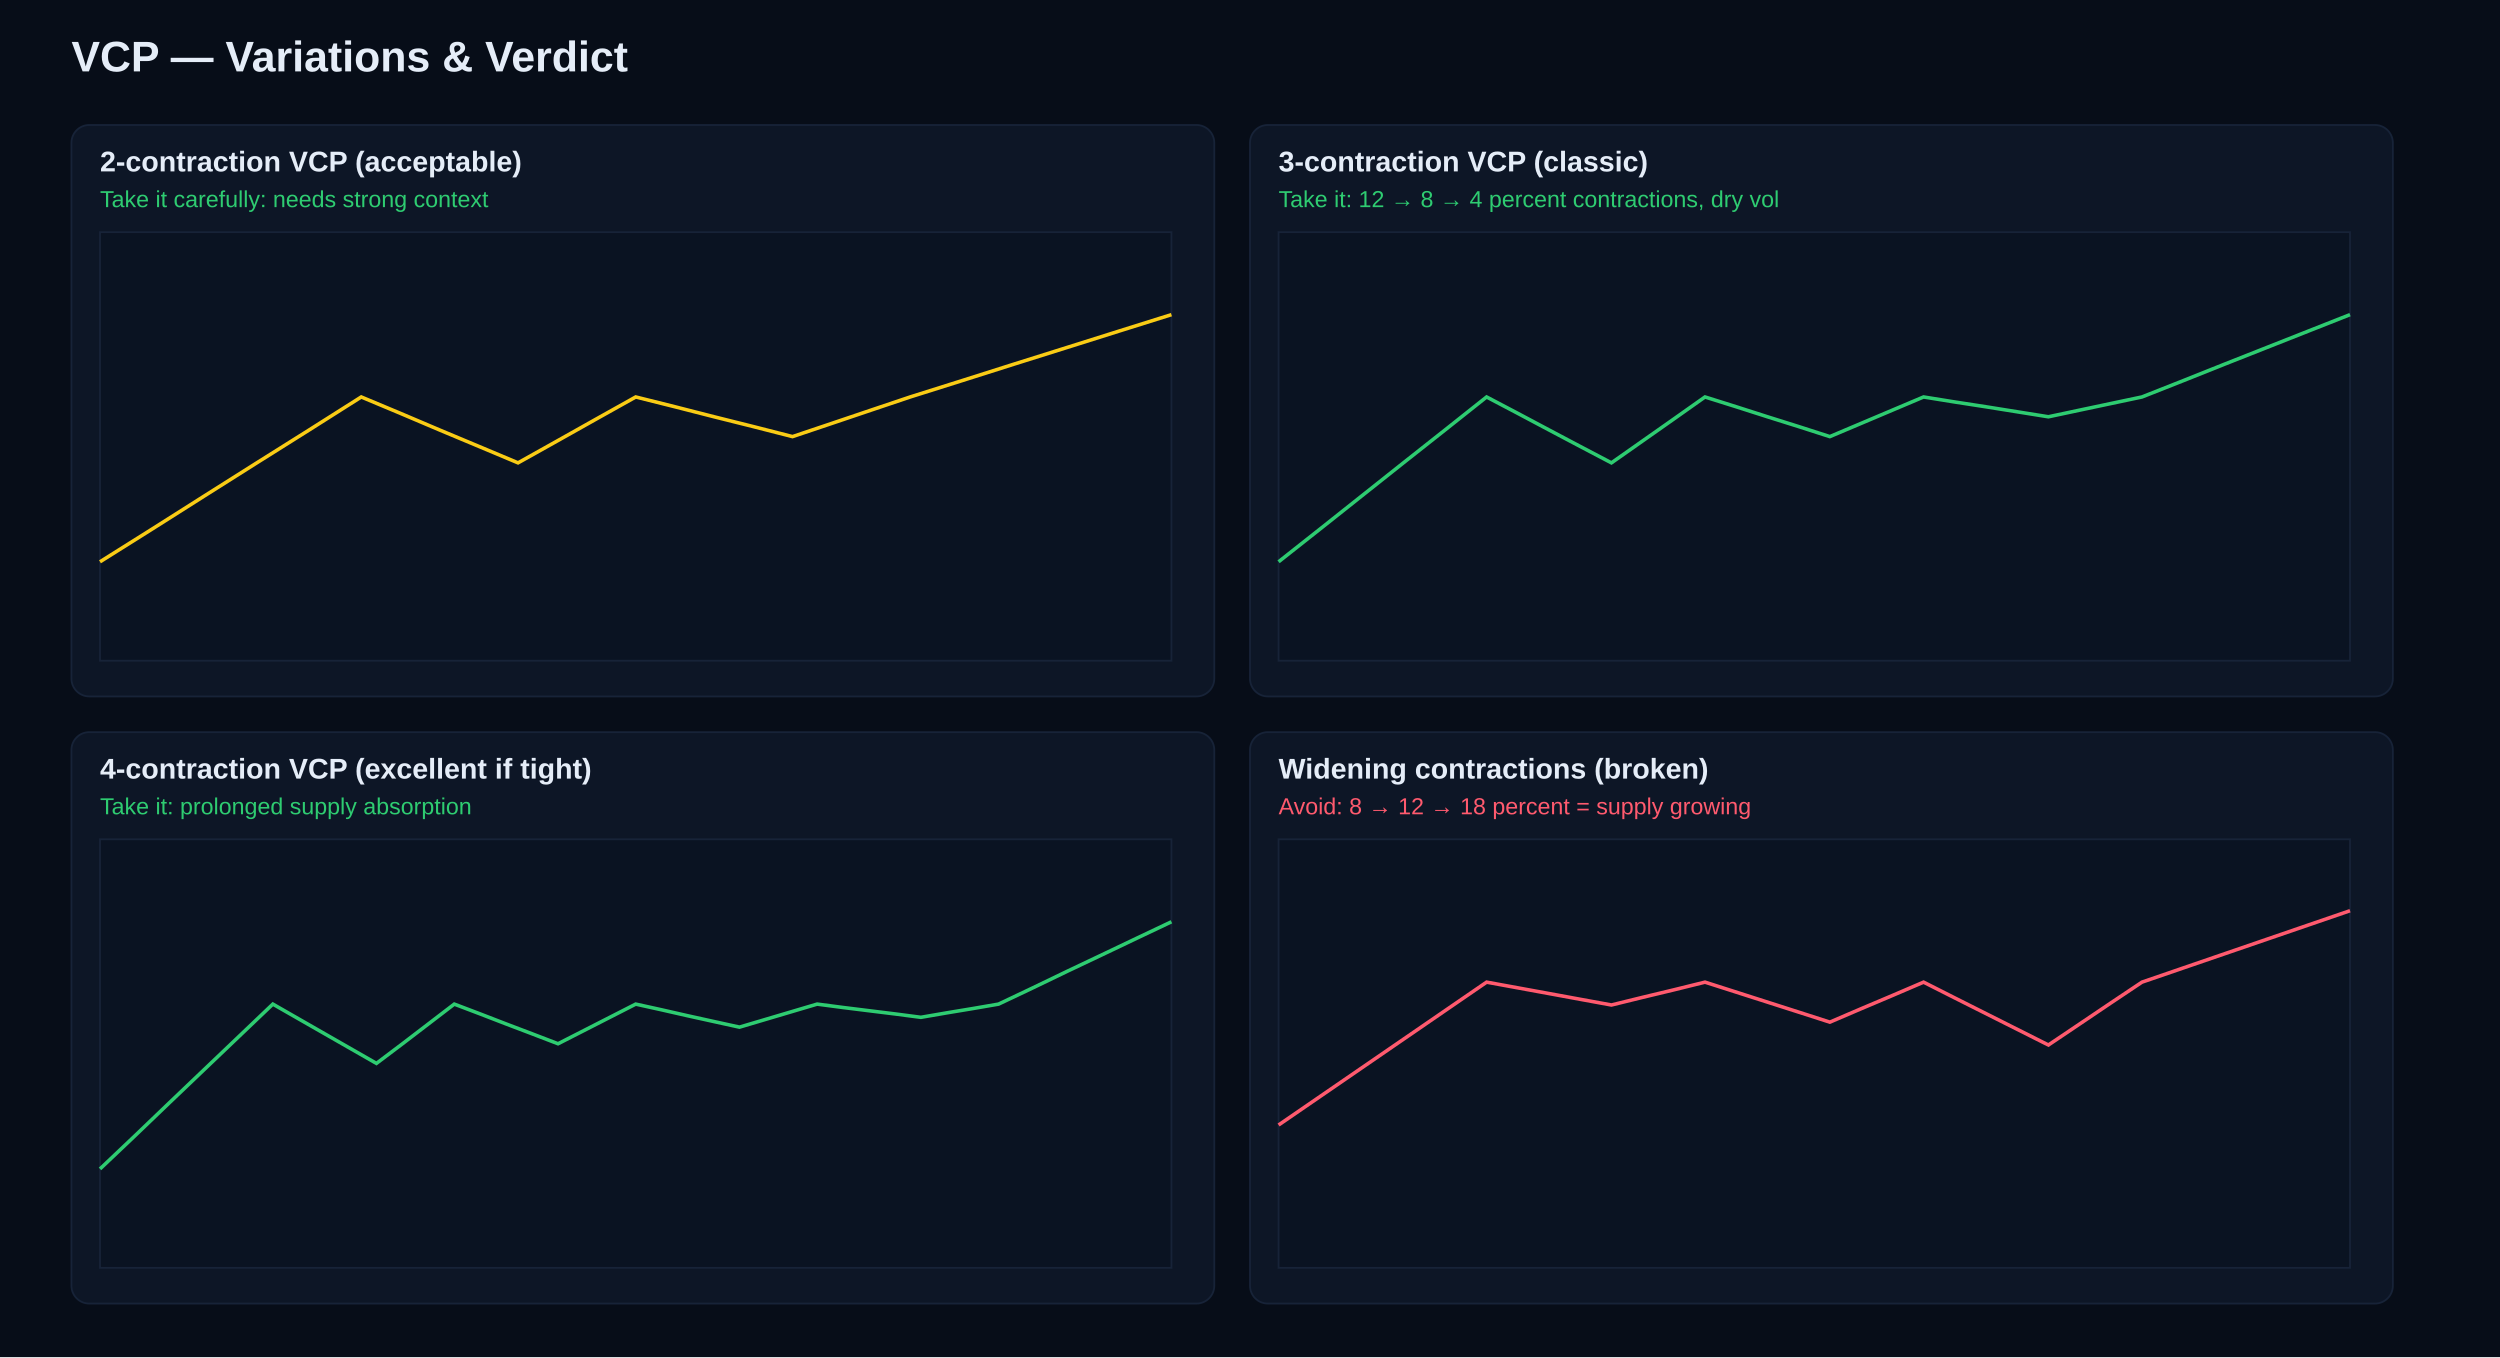
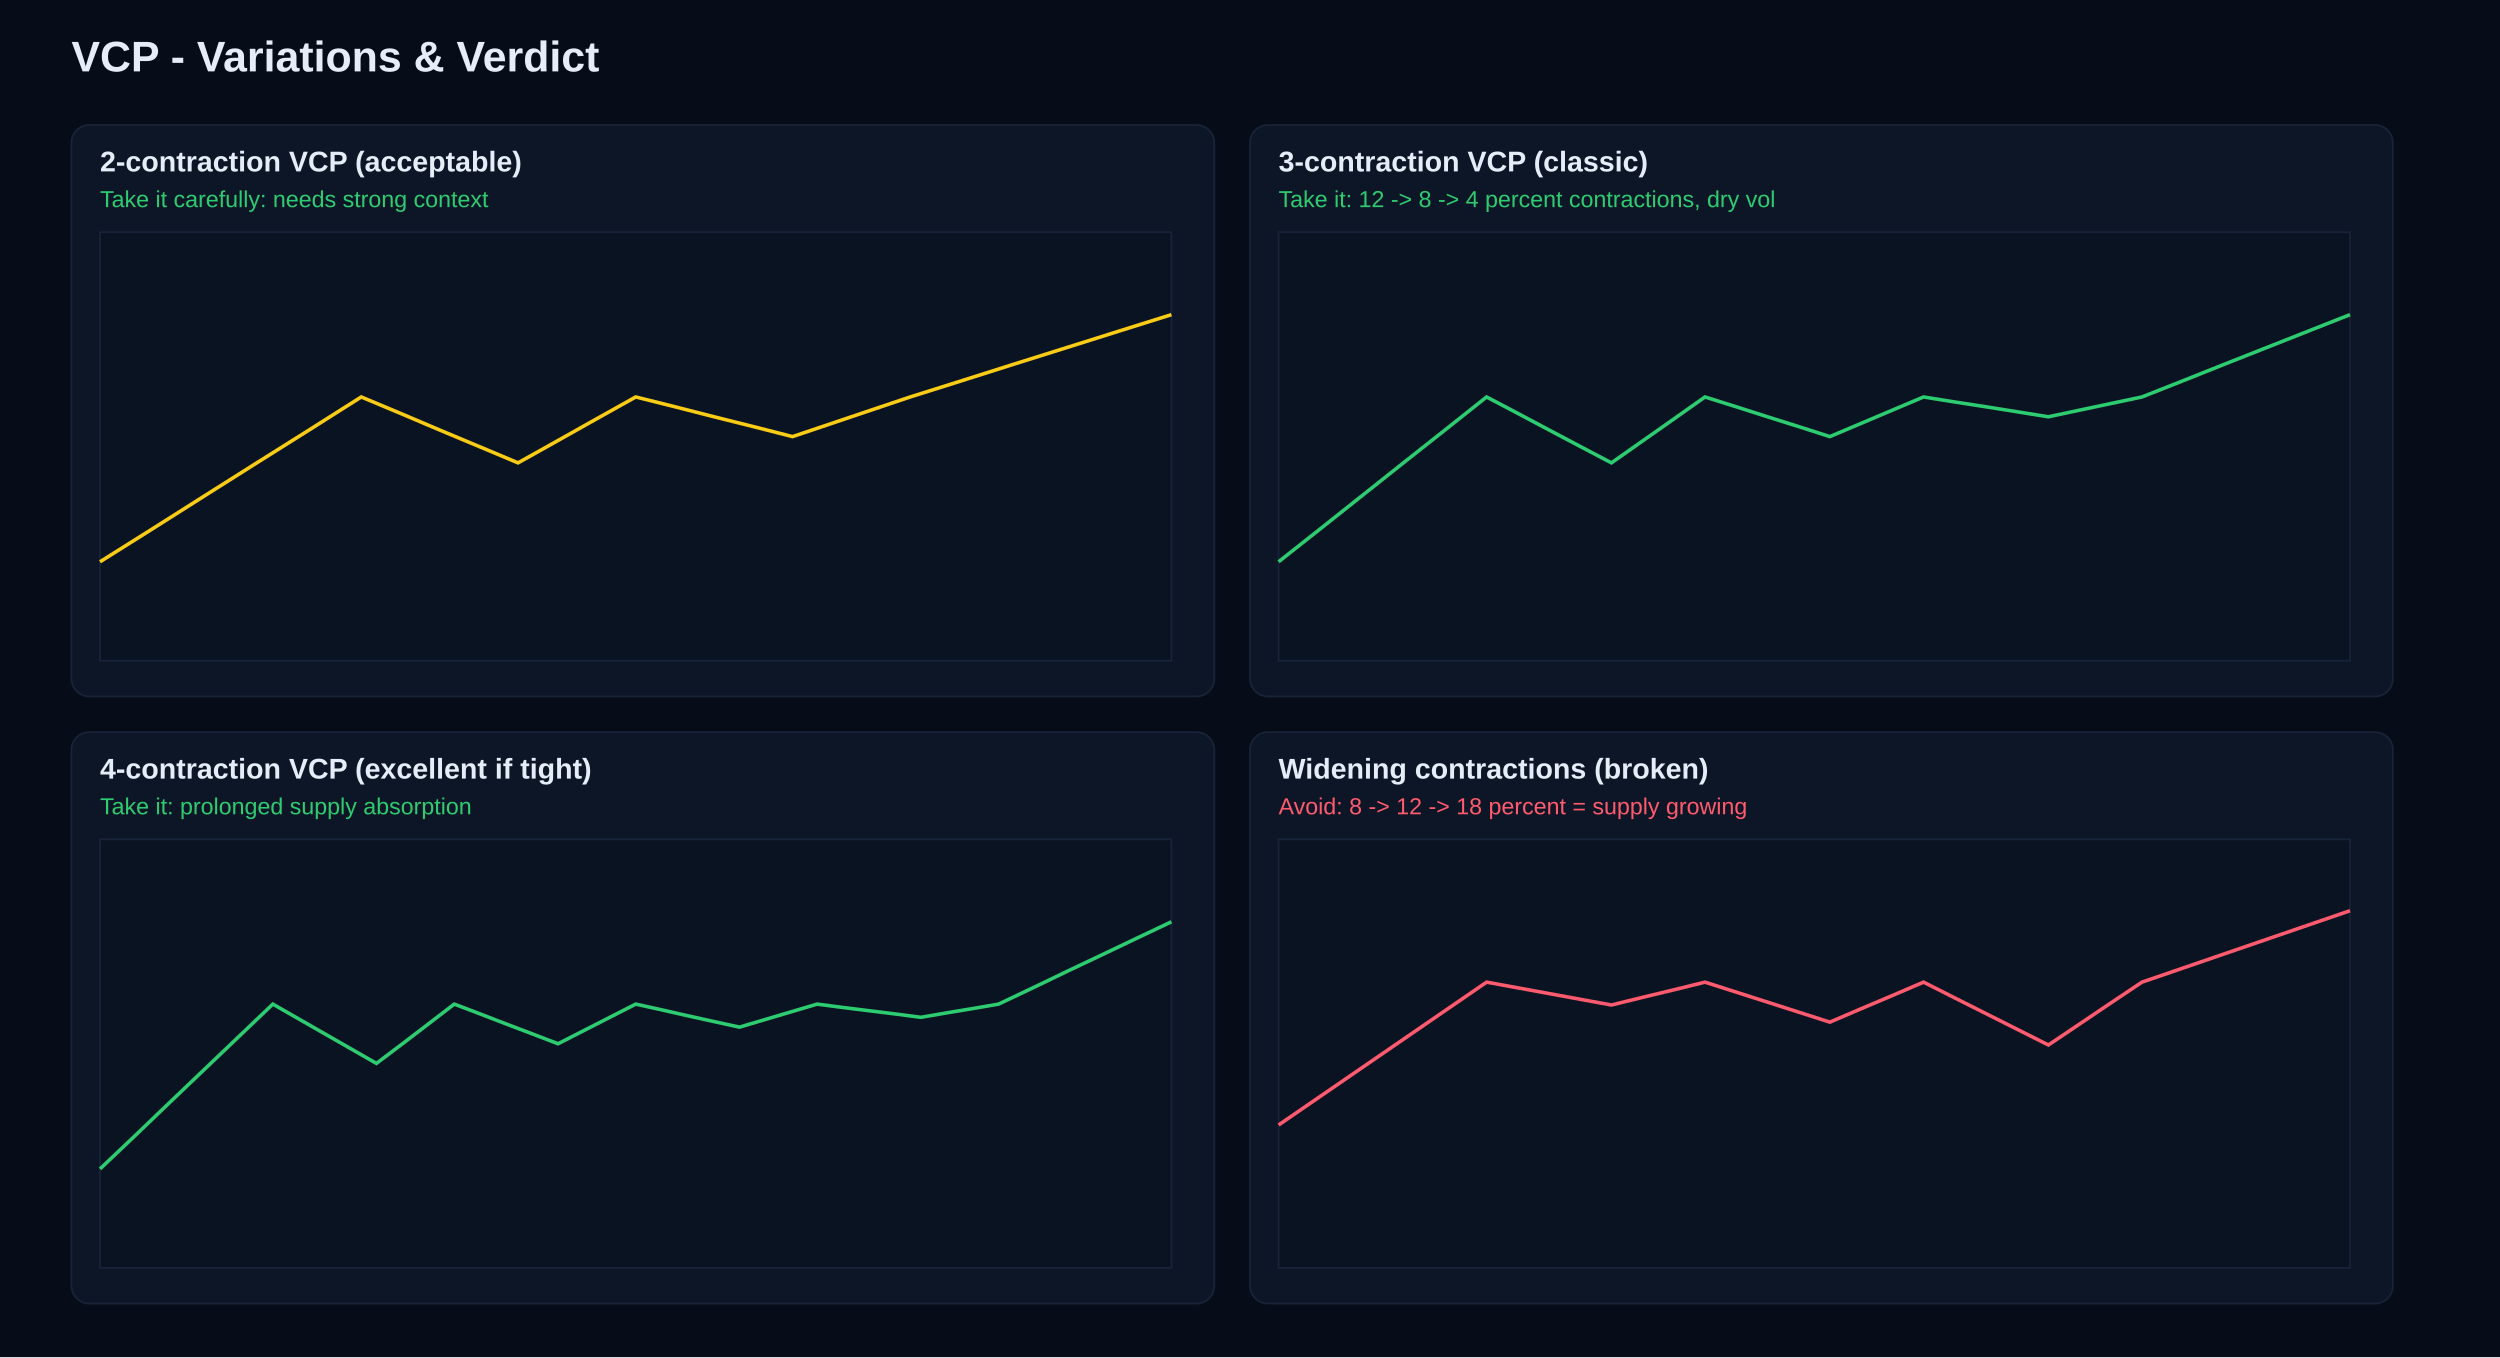
<svg xmlns="http://www.w3.org/2000/svg" width="1400" height="760" viewBox="0 0 1400 760" role="img" aria-labelledby="t d">
  <rect width="1400" height="760" fill="#070d18" />
-   <text x="40" y="40" fill="#e5edf8" font-size="24" font-family="Arial, sans-serif" font-weight="700">VCP — Variations &amp; Verdict</text>
+   <text x="40" y="40" fill="#e5edf8" font-size="24" font-family="Arial, sans-serif" font-weight="700">VCP - Variations &amp; Verdict</text>
  <rect x="40" y="70" width="640" height="320" rx="10" fill="#0d1626" stroke="#172338" />
  <text x="56" y="96" fill="#e5edf8" font-size="16" font-family="Arial, sans-serif" font-weight="600">2-contraction VCP (acceptable)</text>
  <text x="56" y="116" fill="#2ecc71" font-size="13" font-family="Arial, sans-serif">Take it carefully: needs strong context</text>
  <rect x="56" y="130" width="600" height="240" fill="#0a1322" stroke="#172338" />
  <path d="M56.0 314.6 L85.3 296.2 L114.5 277.7 L143.8 259.2 L173.1 240.8 L202.3 222.3 L224.3 231.5 L246.2 240.8 L268.2 250.0 L290.1 259.2 L312.1 246.9 L334.0 234.6 L356.0 222.3 L378.0 227.8 L399.9 233.4 L421.9 238.9 L443.8 244.5 L465.8 237.1 L487.7 229.7 L509.7 222.3 L538.9 213.1 L568.2 203.8 L597.5 194.6 L626.7 185.4 L656.0 176.2" fill="none" stroke="#facc15" stroke-width="2" />
  <rect x="700" y="70" width="640" height="320" rx="10" fill="#0d1626" stroke="#172338" />
  <text x="716" y="96" fill="#e5edf8" font-size="16" font-family="Arial, sans-serif" font-weight="600">3-contraction VCP (classic)</text>
-   <text x="716" y="116" fill="#2ecc71" font-size="13" font-family="Arial, sans-serif">Take it: 12 → 8 → 4 percent contractions, dry vol</text>
+   <text x="716" y="116" fill="#2ecc71" font-size="13" font-family="Arial, sans-serif">Take it: 12 -&gt; 8 -&gt; 4 percent contractions, dry vol</text>
  <rect x="716" y="130" width="600" height="240" fill="#0a1322" stroke="#172338" />
  <path d="M716.0 314.6 L739.3 296.2 L762.6 277.7 L785.9 259.2 L809.2 240.8 L832.5 222.3 L850.0 231.5 L867.5 240.8 L884.9 250.0 L902.4 259.2 L919.9 246.9 L937.4 234.6 L954.8 222.3 L972.3 227.8 L989.8 233.4 L1007.3 238.9 L1024.7 244.5 L1042.2 237.1 L1059.7 229.7 L1077.2 222.3 L1094.6 225.1 L1112.1 227.8 L1129.6 230.6 L1147.1 233.4 L1164.5 229.7 L1182.0 226.0 L1199.5 222.3 L1222.8 213.1 L1246.1 203.8 L1269.4 194.6 L1292.7 185.4 L1316.0 176.2" fill="none" stroke="#2ecc71" stroke-width="2" />
  <rect x="40" y="410" width="640" height="320" rx="10" fill="#0d1626" stroke="#172338" />
  <text x="56" y="436" fill="#e5edf8" font-size="16" font-family="Arial, sans-serif" font-weight="600">4-contraction VCP (excellent if tight)</text>
  <text x="56" y="456" fill="#2ecc71" font-size="13" font-family="Arial, sans-serif">Take it: prolonged supply absorption</text>
  <rect x="56" y="470" width="600" height="240" fill="#0a1322" stroke="#172338" />
  <path d="M56.0 654.6 L75.4 636.2 L94.7 617.7 L114.1 599.2 L133.4 580.8 L152.8 562.3 L167.3 570.6 L181.8 578.9 L196.3 587.2 L210.8 595.5 L225.4 584.5 L239.9 573.4 L254.4 562.3 L268.9 567.8 L283.4 573.4 L297.9 578.9 L312.5 584.5 L327.0 577.1 L341.5 569.7 L356.0 562.3 L370.5 565.5 L385.0 568.8 L399.5 572.0 L414.1 575.2 L428.6 570.9 L443.1 566.6 L457.6 562.3 L472.1 564.2 L486.6 566.0 L501.2 567.8 L515.7 569.7 L530.2 567.2 L544.7 564.8 L559.2 562.3 L578.6 553.1 L597.9 543.8 L617.3 534.6 L636.6 525.4 L656.0 516.2" fill="none" stroke="#2ecc71" stroke-width="2" />
  <rect x="700" y="410" width="640" height="320" rx="10" fill="#0d1626" stroke="#172338" />
  <text x="716" y="436" fill="#e5edf8" font-size="16" font-family="Arial, sans-serif" font-weight="600">Widening contractions (broken)</text>
-   <text x="716" y="456" fill="#ff5a6e" font-size="13" font-family="Arial, sans-serif">Avoid: 8 → 12 → 18 percent = supply growing</text>
+   <text x="716" y="456" fill="#ff5a6e" font-size="13" font-family="Arial, sans-serif">Avoid: 8 -&gt; 12 -&gt; 18 percent = supply growing</text>
  <rect x="716" y="470" width="600" height="240" fill="#0a1322" stroke="#172338" />
  <path d="M716.0 630.0 L739.3 614.0 L762.6 598.0 L785.9 582.0 L809.2 566.0 L832.5 550.0 L850.0 553.2 L867.5 556.4 L884.9 559.6 L902.4 562.8 L919.9 558.5 L937.4 554.3 L954.8 550.0 L972.3 555.6 L989.8 561.2 L1007.3 566.8 L1024.7 572.4 L1042.2 564.9 L1059.7 557.5 L1077.2 550.0 L1094.6 558.8 L1112.1 567.6 L1129.6 576.4 L1147.1 585.2 L1164.5 573.5 L1182.0 561.7 L1199.5 550.0 L1222.8 542.0 L1246.1 534.0 L1269.4 526.0 L1292.7 518.0 L1316.0 510.0" fill="none" stroke="#ff5a6e" stroke-width="2" />
</svg>
